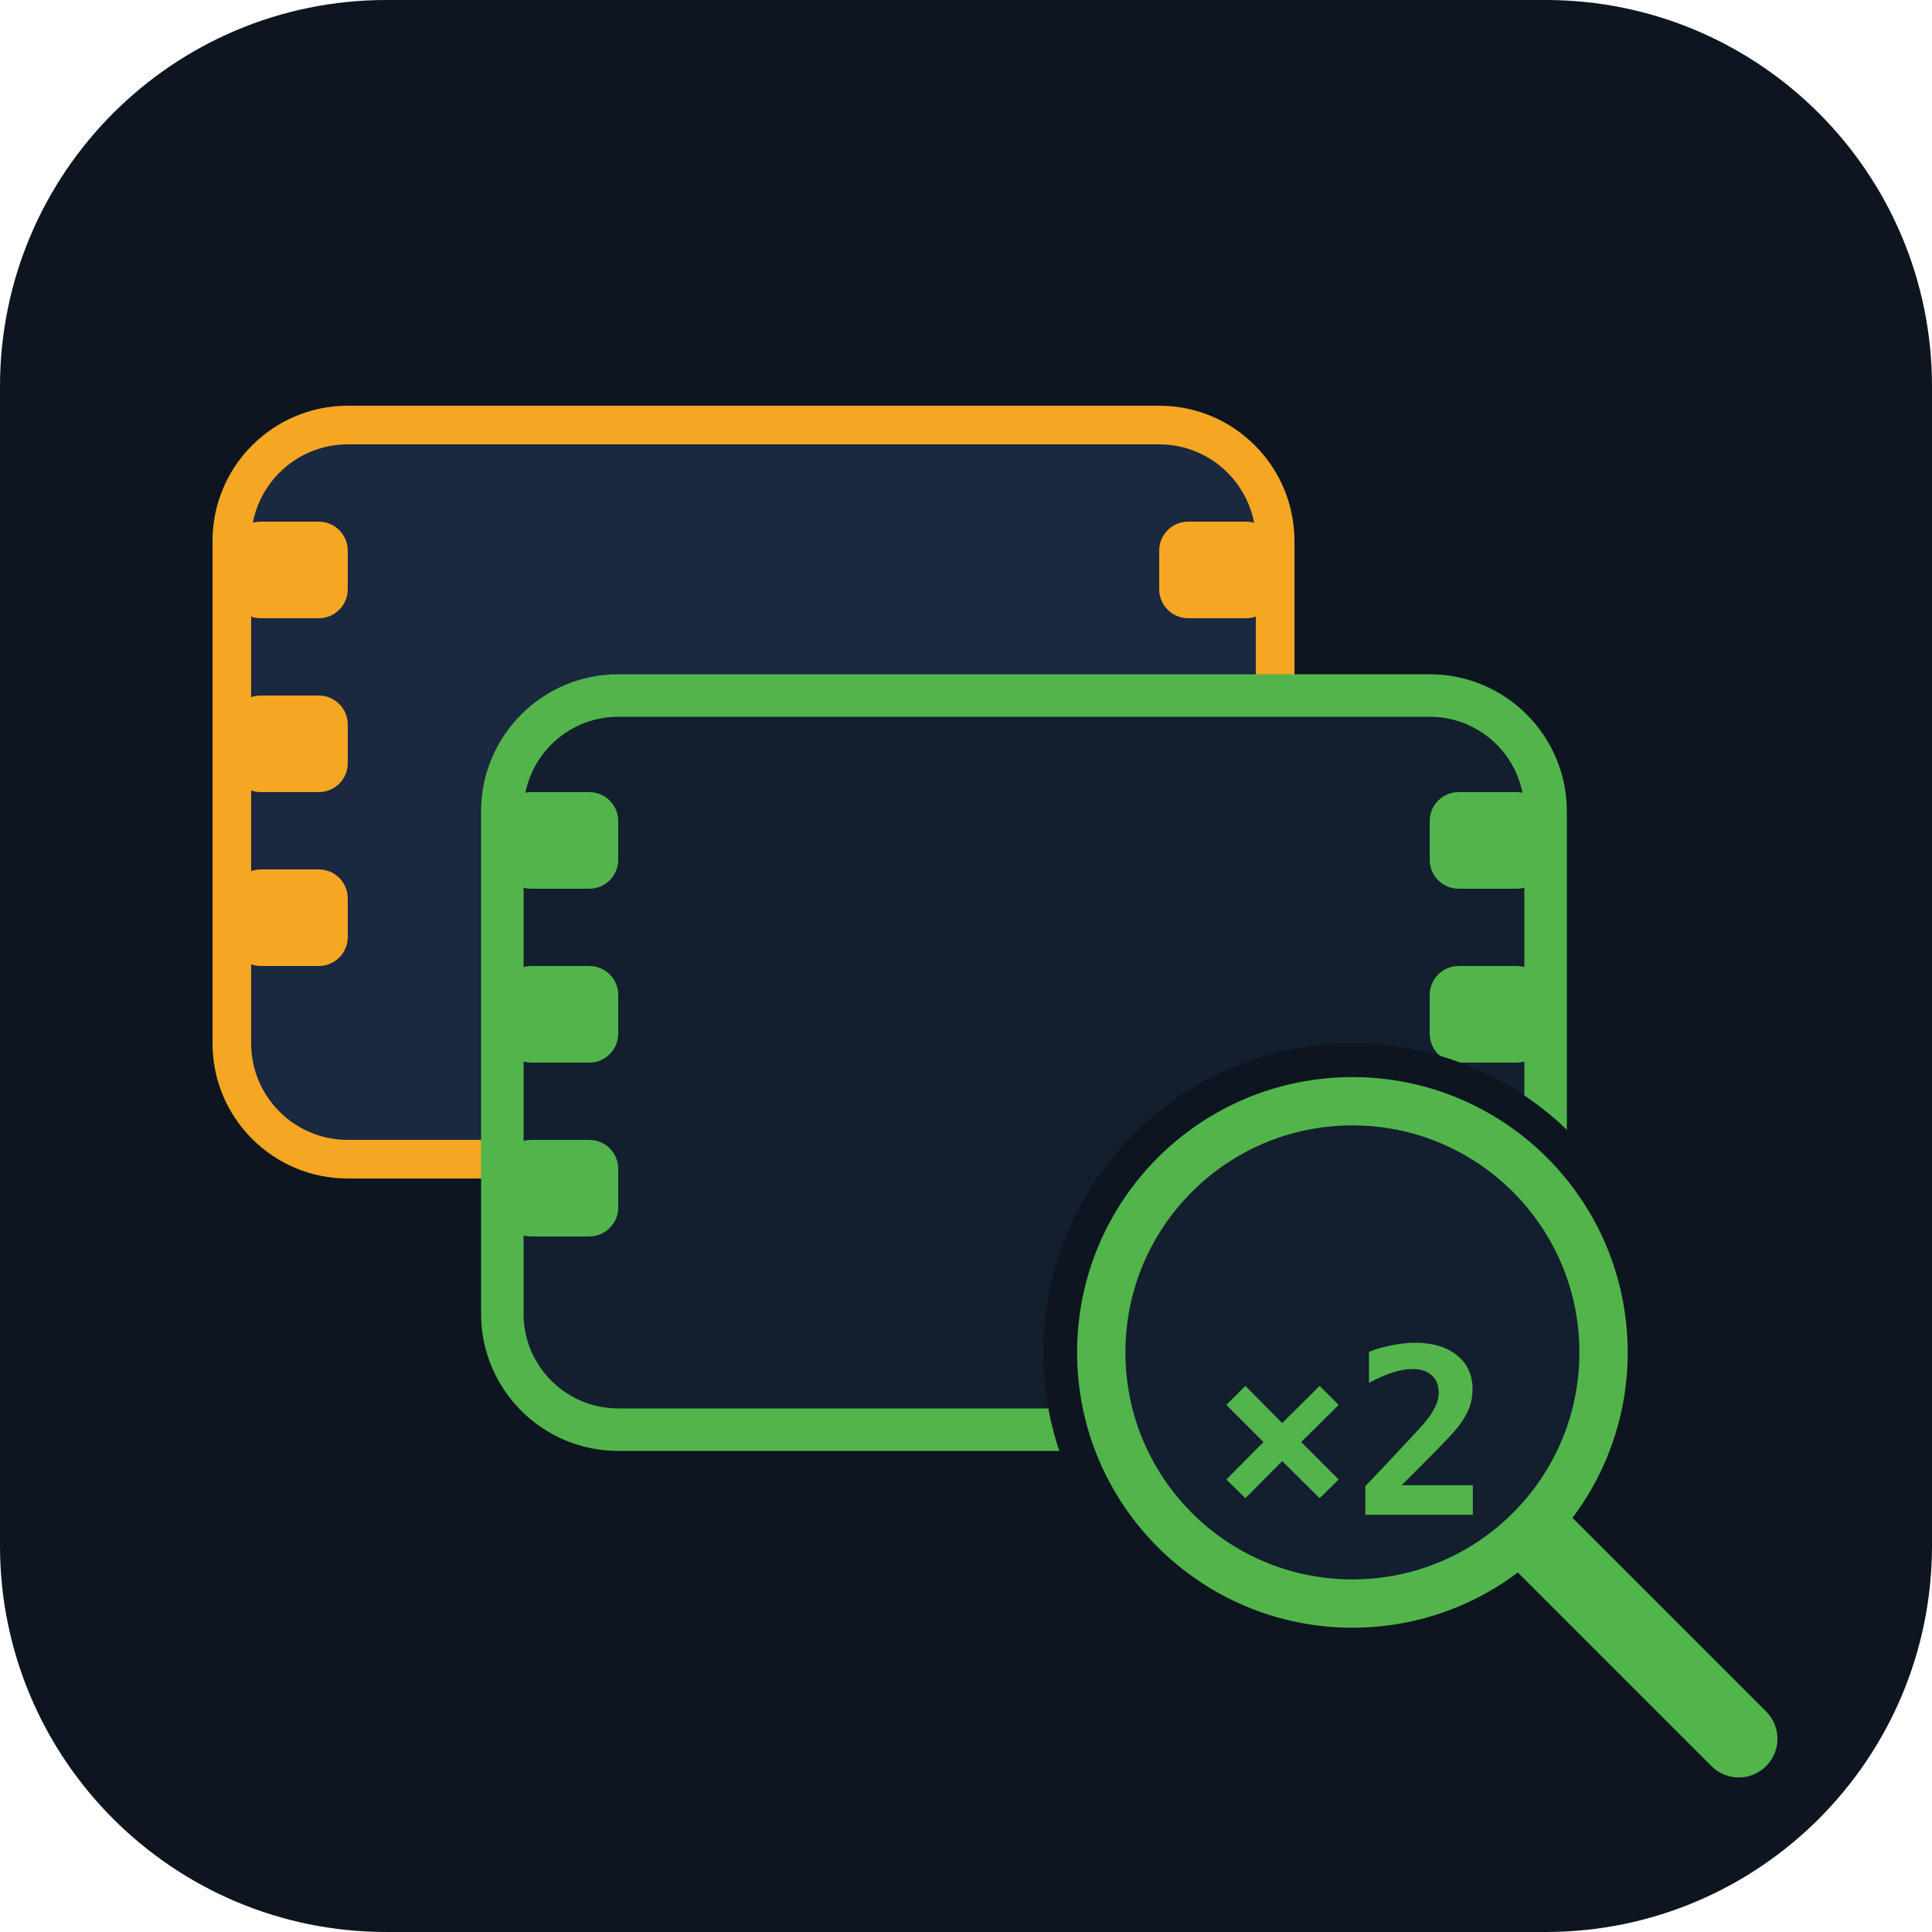
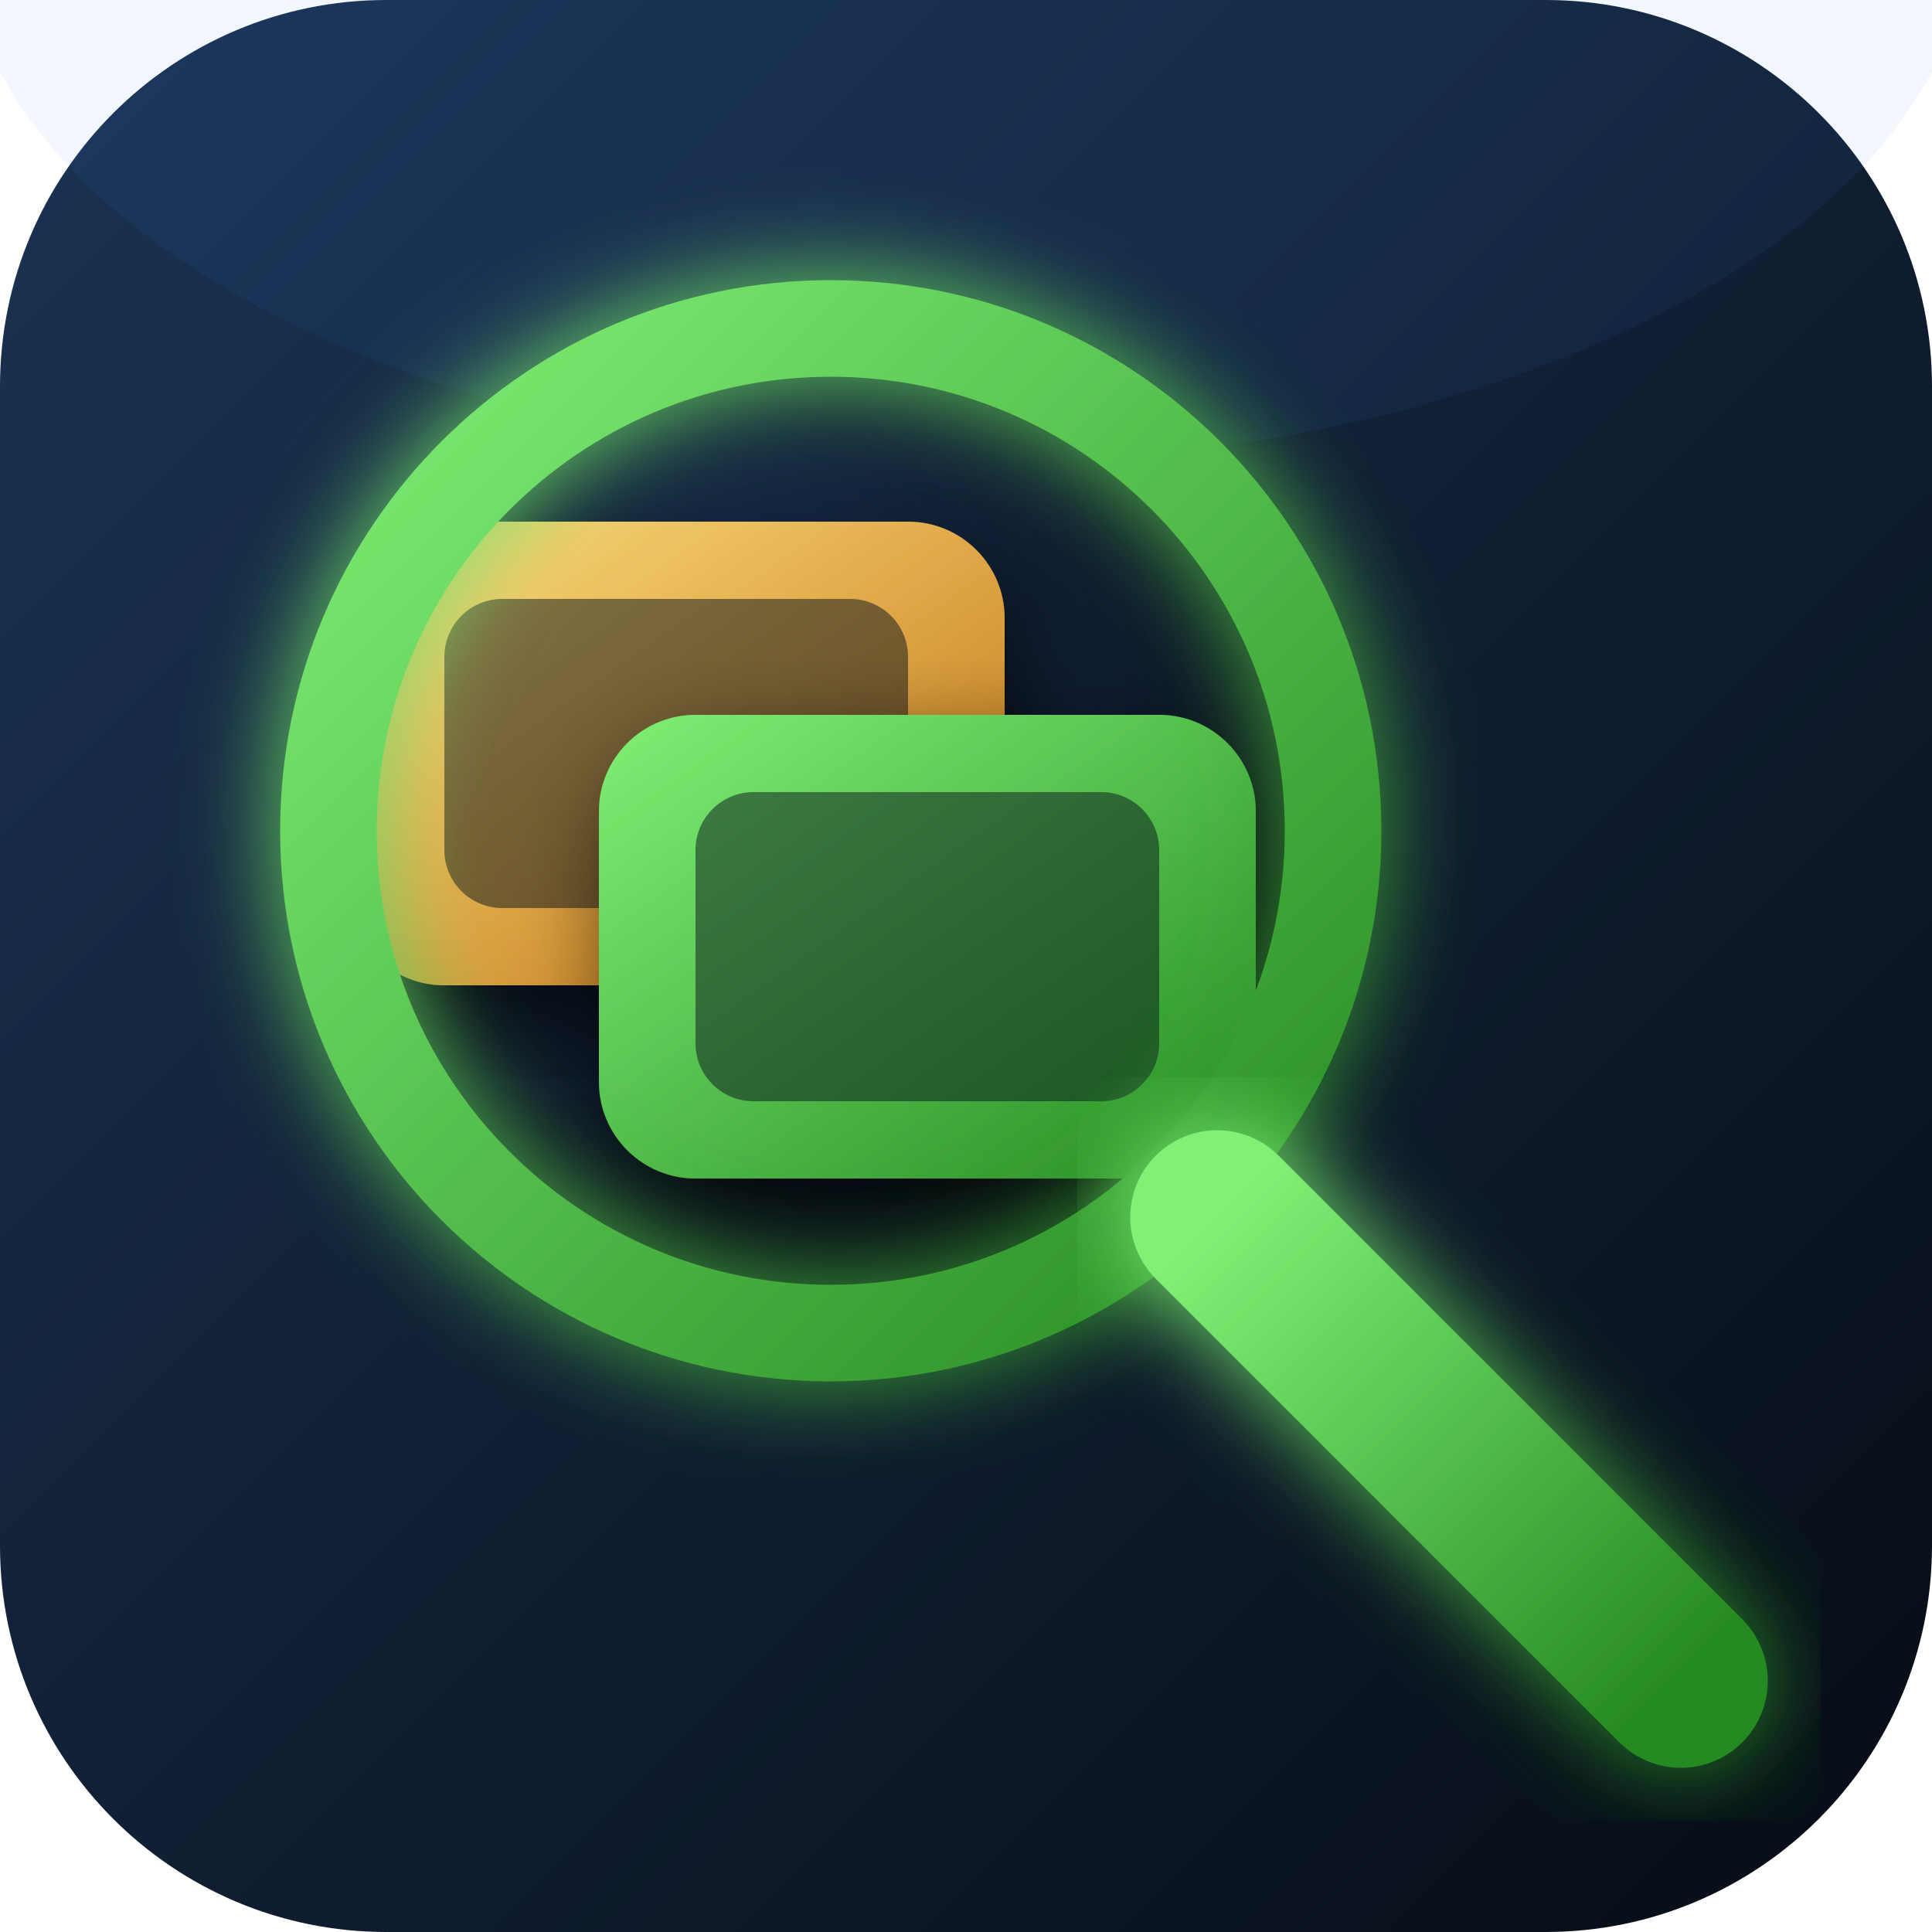
<svg xmlns="http://www.w3.org/2000/svg" viewBox="0 0 100 100">
-   <rect width="100" height="100" rx="20" fill="#0d1520" />
-   <rect x="12" y="22" width="54" height="38" rx="6" fill="#1a2840" stroke="#f5a623" stroke-width="2" />
-   <rect x="12" y="27" width="6" height="5" rx="1.5" fill="#f5a623" />
-   <rect x="12" y="36" width="6" height="5" rx="1.5" fill="#f5a623" />
-   <rect x="12" y="45" width="6" height="5" rx="1.5" fill="#f5a623" />
-   <rect x="60" y="27" width="6" height="5" rx="1.5" fill="#f5a623" />
-   <rect x="60" y="36" width="6" height="5" rx="1.5" fill="#f5a623" />
-   <rect x="60" y="45" width="6" height="5" rx="1.5" fill="#f5a623" />
-   <rect x="26" y="36" width="54" height="38" rx="6" fill="#131f2e" stroke="#52b54b" stroke-width="2.2" />
-   <rect x="26" y="41" width="6" height="5" rx="1.5" fill="#52b54b" />
-   <rect x="26" y="50" width="6" height="5" rx="1.5" fill="#52b54b" />
-   <rect x="26" y="59" width="6" height="5" rx="1.5" fill="#52b54b" />
-   <rect x="74" y="41" width="6" height="5" rx="1.5" fill="#52b54b" />
-   <rect x="74" y="50" width="6" height="5" rx="1.5" fill="#52b54b" />
-   <rect x="74" y="59" width="6" height="5" rx="1.5" fill="#52b54b" />
-   <circle cx="70" cy="70" r="16" fill="#0d1520" />
-   <circle cx="70" cy="70" r="13" fill="#131f2e" stroke="#52b54b" stroke-width="2.5" />
-   <line x1="80" y1="80" x2="90" y2="90" stroke="#52b54b" stroke-width="4" stroke-linecap="round" />
-   <text x="70" y="75" font-family="monospace" font-size="12" font-weight="700" fill="#52b54b" text-anchor="middle" dominant-baseline="middle">×2</text>
+   <defs>
+     <linearGradient id="bg" x1="0" y1="0" x2="100" y2="100" gradientUnits="userSpaceOnUse">
+       <stop offset="0%" stop-color="#1b3354" />
+       <stop offset="100%" stop-color="#060c14" />
+     </linearGradient>
+     <linearGradient id="amber" x1="0" y1="0" x2="1" y2="1">
+       <stop offset="0%" stop-color="#ffe080" />
+       <stop offset="100%" stop-color="#c07010" />
+     </linearGradient>
+     <linearGradient id="green" x1="0" y1="0" x2="1" y2="1">
+       <stop offset="0%" stop-color="#80f076" />
+       <stop offset="100%" stop-color="#278a22" />
+     </linearGradient>
+     <radialGradient id="lens-bg" cx="38%" cy="35%" r="65%">
+       <stop offset="0%" stop-color="#1a3355" />
+       <stop offset="100%" stop-color="#080e18" />
+     </radialGradient>
+     <clipPath id="lens">
+       <circle cx="43" cy="43" r="26" />
+     </clipPath>
+     <filter id="glow" x="-30%" y="-30%" width="160%" height="160%">
+       <feGaussianBlur in="SourceGraphic" stdDeviation="2.5" result="blur" />
+       <feMerge>
+         <feMergeNode in="blur" />
+         <feMergeNode in="SourceGraphic" />
+       </feMerge>
+     </filter>
+     <filter id="card-shadow" x="-20%" y="-20%" width="140%" height="140%">
+       <feDropShadow dx="1" dy="2" stdDeviation="2.5" flood-color="#000" flood-opacity="0.7" />
+     </filter>
+   </defs>
+   <rect width="100" height="100" rx="20" fill="url(#bg)" />
+   <ellipse cx="50" cy="-4" rx="52" ry="28" fill="#3b8ef3" opacity="0.07" />
+   <circle cx="43" cy="43" r="26" fill="url(#lens-bg)" />
+   <g clip-path="url(#lens)">
+     <rect x="18" y="27" width="34" height="24" rx="5" fill="url(#amber)" filter="url(#card-shadow)" />
+     <rect x="23" y="31" width="24" height="16" rx="3" fill="#08111c" opacity="0.5" />
+     <rect x="31" y="37" width="34" height="24" rx="5" fill="url(#green)" filter="url(#card-shadow)" />
+     <rect x="36" y="41" width="24" height="16" rx="3" fill="#08111c" opacity="0.5" />
+   </g>
+   <circle cx="43" cy="43" r="26" fill="none" stroke="url(#green)" stroke-width="5" filter="url(#glow)" />
+   <line x1="63" y1="63" x2="87" y2="87" stroke="url(#green)" stroke-width="9" stroke-linecap="round" filter="url(#glow)" />
</svg>
